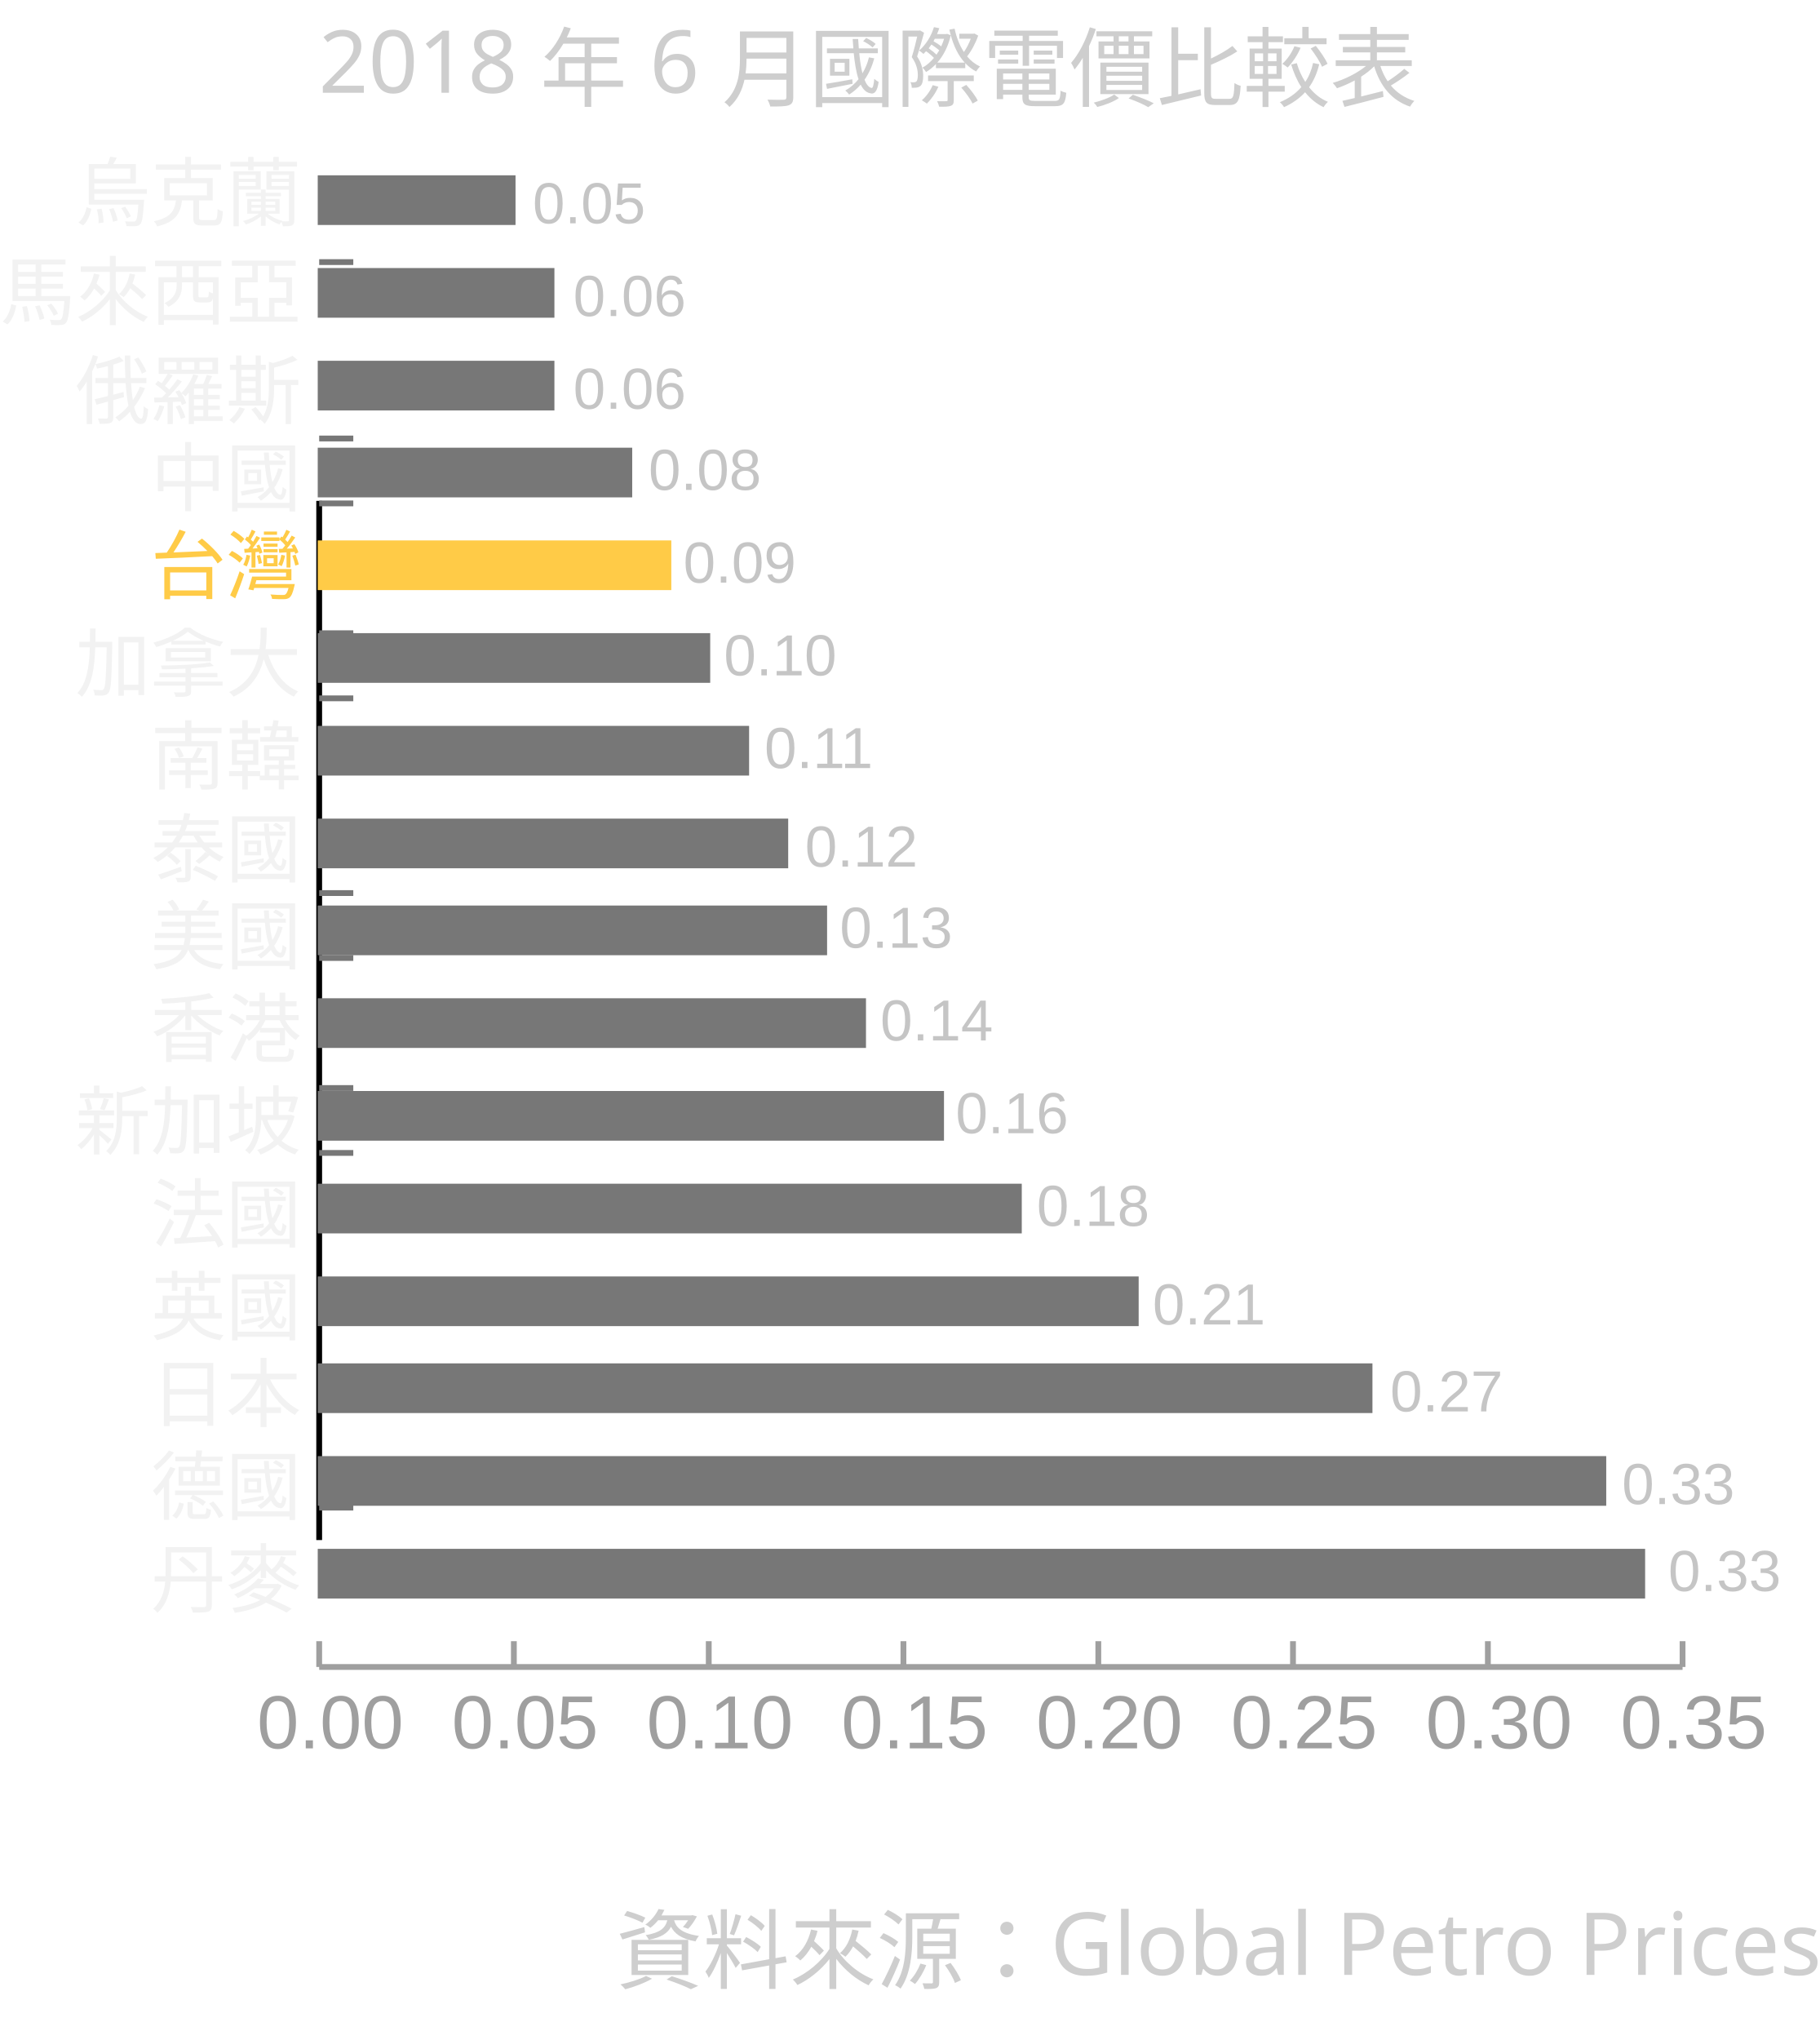
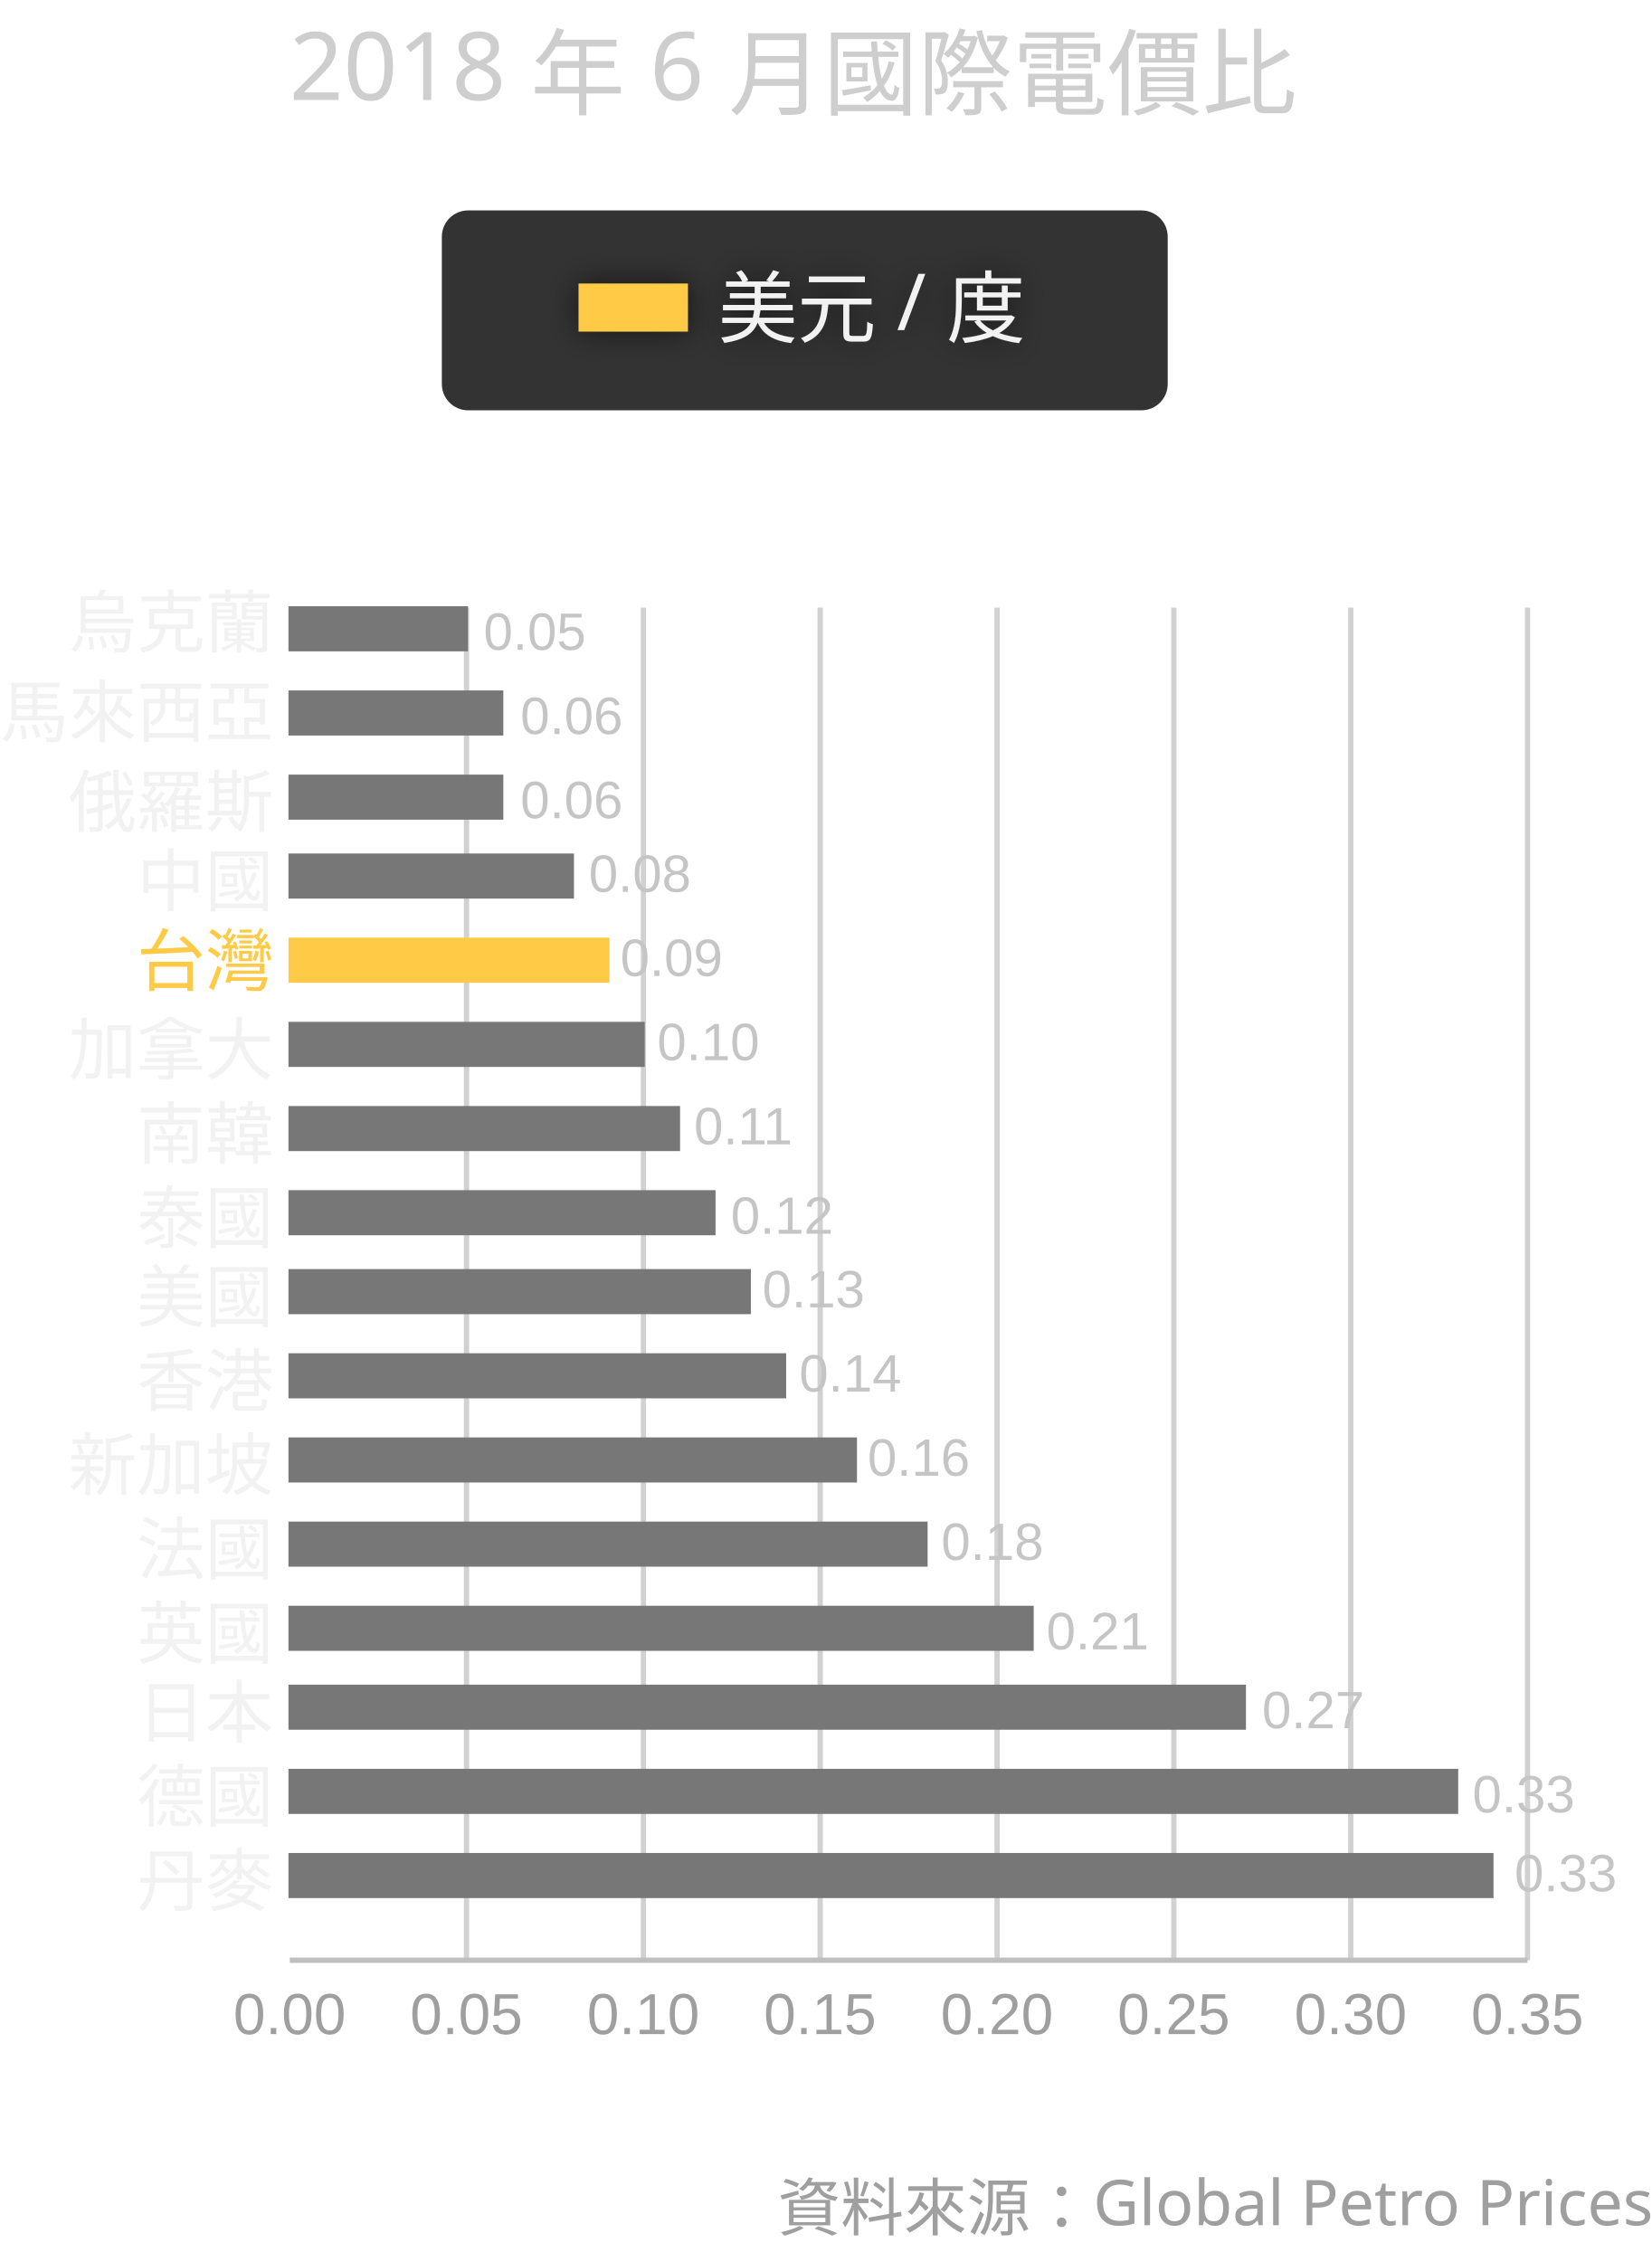
- <svg xmlns="http://www.w3.org/2000/svg" width="314" height="352" viewBox="0 0 314 352">
-   <g id="Q2_chart2" transform="translate(-54 -932)">
-     <text id="資料來源_Global_Petro_Prices" data-name="資料來源：Global Petro Prices" transform="translate(55 1258)" fill="#cecece" font-size="15" font-family="MicrosoftJhengHeiRegular, Microsoft JhengHei">
-       <tspan x="105.285" y="16">資料來源：Global Petro Prices</tspan>
+ <svg xmlns="http://www.w3.org/2000/svg" width="314" height="430" viewBox="0 0 314 430">
+   <defs>
+     <filter id="Path_1087" x="101" y="44.896" width="38.779" height="27.131" filterUnits="userSpaceOnUse">
+       <feOffset input="SourceAlpha" />
+       <feGaussianBlur stdDeviation="3" result="blur" />
+       <feFlood flood-opacity="0.6" />
+       <feComposite operator="in" in2="blur" />
+       <feComposite in="SourceGraphic" />
+     </filter>
+     <filter id="_美元_度" x="124.209" y="39" width="81" height="38" filterUnits="userSpaceOnUse">
+       <feOffset input="SourceAlpha" />
+       <feGaussianBlur stdDeviation="3" result="blur-2" />
+       <feFlood flood-opacity="0.6" />
+       <feComposite operator="in" in2="blur-2" />
+       <feComposite in="SourceGraphic" />
+     </filter>
+   </defs>
+   <g id="Q2_chart2" transform="translate(-54 -847)">
+     <text id="資料來源_Global_Petro_Prices" data-name="資料來源：Global Petro Prices" transform="translate(55 1258)" fill="#9f9f9f" font-size="12" font-family="MicrosoftJhengHeiRegular, Microsoft JhengHei">
+       <tspan x="146.828" y="13">資料來源：Global Petro Prices</tspan>
    </text>
-     <text id="_2018_年_6_月國際電價比較表" data-name="2018 年 6 月國際電價比較表" transform="translate(109 932)" fill="#cecece" font-size="15" font-family="MicrosoftJhengHeiBold, Microsoft JhengHei">
-       <tspan x="0" y="16">2018 年 6 月國際電價比較表</tspan>
+     <text id="_2018_年_6_月國際電價比較表" data-name="2018 年 6 月國際電價比較表" transform="translate(109 847)" fill="#cecece" font-size="18" font-family="MicrosoftJhengHeiBold, Microsoft JhengHei">
+       <tspan x="0" y="19">2018 年 6 月國際電價比</tspan>
    </text>
-     <text id="_0.00" data-name="0.00" transform="translate(98.356 1233.676)" fill="#9f9f9f" font-size="13" font-family="ArialMT, Arial">
+     <text id="_0.00" data-name="0.00" transform="translate(98.356 1233.676)" fill="#9f9f9f" font-size="11" font-family="ArialMT, Arial">
      <tspan x="0" y="0">0.00</tspan>
    </text>
-     <text id="_0.05" data-name="0.05" transform="translate(131.957 1233.676)" fill="#9f9f9f" font-size="13" font-family="ArialMT, Arial">
+     <text id="_0.05" data-name="0.05" transform="translate(131.957 1233.676)" fill="#9f9f9f" font-size="11" font-family="ArialMT, Arial">
      <tspan x="0" y="0">0.05</tspan>
    </text>
-     <text id="_0.10" data-name="0.10" transform="translate(165.593 1233.676)" fill="#9f9f9f" font-size="13" font-family="ArialMT, Arial">
+     <text id="_0.10" data-name="0.10" transform="translate(165.593 1233.676)" fill="#9f9f9f" font-size="11" font-family="ArialMT, Arial">
      <tspan x="0" y="0">0.10</tspan>
    </text>
-     <text id="_0.15" data-name="0.15" transform="translate(199.194 1233.676)" fill="#9f9f9f" font-size="13" font-family="ArialMT, Arial">
+     <text id="_0.15" data-name="0.15" transform="translate(199.194 1233.676)" fill="#9f9f9f" font-size="11" font-family="ArialMT, Arial">
      <tspan x="0" y="0">0.15</tspan>
    </text>
-     <text id="_0.20" data-name="0.20" transform="translate(232.831 1233.676)" fill="#9f9f9f" font-size="13" font-family="ArialMT, Arial">
+     <text id="_0.20" data-name="0.20" transform="translate(232.831 1233.676)" fill="#9f9f9f" font-size="11" font-family="ArialMT, Arial">
      <tspan x="0" y="0">0.20</tspan>
    </text>
-     <text id="_0.25" data-name="0.25" transform="translate(266.432 1233.676)" fill="#9f9f9f" font-size="13" font-family="ArialMT, Arial">
+     <text id="_0.25" data-name="0.25" transform="translate(266.432 1233.676)" fill="#9f9f9f" font-size="11" font-family="ArialMT, Arial">
      <tspan x="0" y="0">0.25</tspan>
    </text>
-     <text id="_0.30" data-name="0.30" transform="translate(300.069 1233.676)" fill="#9f9f9f" font-size="13" font-family="ArialMT, Arial">
+     <text id="_0.30" data-name="0.30" transform="translate(300.069 1233.676)" fill="#9f9f9f" font-size="11" font-family="ArialMT, Arial">
      <tspan x="0" y="0">0.30</tspan>
    </text>
-     <text id="_0.35" data-name="0.35" transform="translate(333.669 1233.676)" fill="#9f9f9f" font-size="13" font-family="ArialMT, Arial">
+     <text id="_0.35" data-name="0.35" transform="translate(333.669 1233.676)" fill="#9f9f9f" font-size="11" font-family="ArialMT, Arial">
      <tspan x="0" y="0">0.35</tspan>
    </text>
-     <line id="Line_135" data-name="Line 135" x2="235.314" transform="translate(109.09 1219.635)" fill="none" stroke="#9f9f9f" stroke-miterlimit="10" stroke-width="1" />
-     <line id="Line_136" data-name="Line 136" y1="4.451" transform="translate(109.09 1215.183)" fill="none" stroke="#9f9f9f" stroke-miterlimit="10" stroke-width="1" />
-     <line id="Line_137" data-name="Line 137" y1="4.451" transform="translate(142.69 1215.183)" fill="none" stroke="#9f9f9f" stroke-miterlimit="10" stroke-width="1" />
-     <line id="Line_138" data-name="Line 138" y1="4.451" transform="translate(176.327 1215.183)" fill="none" stroke="#9f9f9f" stroke-miterlimit="10" stroke-width="1" />
-     <line id="Line_139" data-name="Line 139" y1="4.451" transform="translate(209.928 1215.183)" fill="none" stroke="#9f9f9f" stroke-miterlimit="10" stroke-width="1" />
-     <line id="Line_140" data-name="Line 140" y1="4.451" transform="translate(243.565 1215.183)" fill="none" stroke="#9f9f9f" stroke-miterlimit="10" stroke-width="1" />
-     <line id="Line_141" data-name="Line 141" y1="4.451" transform="translate(277.165 1215.183)" fill="none" stroke="#9f9f9f" stroke-miterlimit="10" stroke-width="1" />
-     <line id="Line_142" data-name="Line 142" y1="4.451" transform="translate(310.802 1215.183)" fill="none" stroke="#9f9f9f" stroke-miterlimit="10" stroke-width="1" />
-     <line id="Line_143" data-name="Line 143" y1="4.451" transform="translate(344.403 1215.183)" fill="none" stroke="#9f9f9f" stroke-miterlimit="10" stroke-width="1" />
-     <line id="Line_144" data-name="Line 144" y1="179.312" transform="translate(109.09 1018.424)" fill="none" stroke="#000" stroke-miterlimit="10" stroke-width="1" />
-     <line id="Line_145" data-name="Line 145" x2="5.887" transform="translate(109.09 1192.137)" fill="none" stroke="#777" stroke-miterlimit="10" stroke-width="1" />
-     <line id="Line_146" data-name="Line 146" x2="5.887" transform="translate(109.09 1130.936)" fill="none" stroke="#777" stroke-miterlimit="10" stroke-width="1" />
-     <line id="Line_147" data-name="Line 147" x2="5.887" transform="translate(109.09 1119.736)" fill="none" stroke="#777" stroke-miterlimit="10" stroke-width="1" />
-     <line id="Line_148" data-name="Line 148" x2="5.887" transform="translate(109.09 1108.536)" fill="none" stroke="#777" stroke-miterlimit="10" stroke-width="1" />
-     <line id="Line_149" data-name="Line 149" x2="5.887" transform="translate(109.09 1097.3)" fill="none" stroke="#777" stroke-miterlimit="10" stroke-width="1" />
-     <line id="Line_150" data-name="Line 150" x2="5.887" transform="translate(109.09 1086.099)" fill="none" stroke="#777" stroke-miterlimit="10" stroke-width="1" />
-     <line id="Line_151" data-name="Line 151" x2="5.887" transform="translate(109.09 1074.899)" fill="none" stroke="#777" stroke-miterlimit="10" stroke-width="1" />
-     <line id="Line_152" data-name="Line 152" x2="5.887" transform="translate(109.09 1063.699)" fill="none" stroke="#777" stroke-miterlimit="10" stroke-width="1" />
-     <line id="Line_153" data-name="Line 153" x2="5.887" transform="translate(109.09 1052.498)" fill="none" stroke="#777" stroke-miterlimit="10" stroke-width="1" />
-     <line id="Line_154" data-name="Line 154" x2="5.887" transform="translate(109.09 1041.262)" fill="none" stroke="#777" stroke-miterlimit="10" stroke-width="1" />
-     <line id="Line_155" data-name="Line 155" x2="5.887" transform="translate(109.09 1030.062)" fill="none" stroke="#777" stroke-miterlimit="10" stroke-width="1" />
-     <line id="Line_156" data-name="Line 156" x2="5.887" transform="translate(109.09 1018.862)" fill="none" stroke="#777" stroke-miterlimit="10" stroke-width="1" />
-     <line id="Line_157" data-name="Line 157" x2="5.887" transform="translate(109.09 1007.661)" fill="none" stroke="#777" stroke-miterlimit="10" stroke-width="1" />
-     <line id="Line_158" data-name="Line 158" x2="5.887" transform="translate(109.09 996.461)" fill="none" stroke="#777" stroke-miterlimit="10" stroke-width="1" />
-     <line id="Line_159" data-name="Line 159" x2="5.887" transform="translate(109.09 977.225)" fill="none" stroke="#777" stroke-miterlimit="10" stroke-width="1" />
-     <line id="Line_160" data-name="Line 160" x2="5.887" transform="translate(109.09 966.025)" fill="none" stroke="#777" stroke-miterlimit="10" stroke-width="1" />
+     <g id="line" transform="translate(0 -252.683)" opacity="0.37">
+       <line id="Line_137" data-name="Line 137" y1="257.134" transform="translate(142.69 1215.183)" fill="none" stroke="#828282" stroke-miterlimit="10" stroke-width="1" />
+       <line id="Line_138" data-name="Line 138" y1="257.134" transform="translate(176.327 1215.183)" fill="none" stroke="#828282" stroke-miterlimit="10" stroke-width="1" />
+       <line id="Line_139" data-name="Line 139" y1="257.134" transform="translate(209.928 1215.183)" fill="none" stroke="#828282" stroke-miterlimit="10" stroke-width="1" />
+       <line id="Line_140" data-name="Line 140" y1="257.134" transform="translate(243.565 1215.183)" fill="none" stroke="#828282" stroke-miterlimit="10" stroke-width="1" />
+       <line id="Line_141" data-name="Line 141" y1="257.134" transform="translate(277.165 1215.183)" fill="none" stroke="#828282" stroke-miterlimit="10" stroke-width="1" />
+       <line id="Line_142" data-name="Line 142" y1="257.134" transform="translate(310.802 1215.183)" fill="none" stroke="#828282" stroke-miterlimit="10" stroke-width="1" />
+       <line id="Line_143" data-name="Line 143" y1="257.134" transform="translate(344.403 1215.183)" fill="none" stroke="#828282" stroke-miterlimit="10" stroke-width="1" />
+       <line id="Line_135" data-name="Line 135" x2="235.314" transform="translate(109.09 1472.318)" fill="none" stroke="#515151" stroke-miterlimit="10" stroke-width="1" />
+     </g>
    <rect id="Rectangle_910" data-name="Rectangle 910" width="33.637" height="8.07" transform="translate(109.09 962.5)" fill="#777" stroke="#777" stroke-miterlimit="10" stroke-width="0.5" />
    <rect id="Rectangle_911" data-name="Rectangle 911" width="40.35" height="8.07" transform="translate(109.09 978.5)" fill="#777" stroke="#777" stroke-miterlimit="10" stroke-width="0.5" />
    <rect id="Rectangle_912" data-name="Rectangle 912" width="40.35" height="8.07" transform="translate(109.09 994.5)" fill="#777" stroke="#777" stroke-miterlimit="10" stroke-width="0.5" />
    <rect id="Rectangle_913" data-name="Rectangle 913" width="53.776" height="8.07" transform="translate(109.09 1009.5)" fill="#777" stroke="#777" stroke-miterlimit="10" stroke-width="0.5" />
    <rect id="Rectangle_914" data-name="Rectangle 914" width="60.525" height="8.07" transform="translate(109.09 1025.5)" fill="#ffcb47" stroke="#ffcb47" stroke-miterlimit="10" stroke-width="0.5" />
    <rect id="Rectangle_915" data-name="Rectangle 915" width="67.238" height="8.07" transform="translate(109.09 1041.5)" fill="#777" stroke="#777" stroke-miterlimit="10" stroke-width="0.5" />
    <rect id="Rectangle_916" data-name="Rectangle 916" width="73.951" height="8.07" transform="translate(109.09 1057.5)" fill="#777" stroke="#777" stroke-miterlimit="10" stroke-width="0.5" />
    <rect id="Rectangle_917" data-name="Rectangle 917" width="80.699" height="8.07" transform="translate(109.09 1073.5)" fill="#777" stroke="#777" stroke-miterlimit="10" stroke-width="0.5" />
    <rect id="Rectangle_918" data-name="Rectangle 918" width="87.412" height="8.07" transform="translate(109.09 1088.5)" fill="#777" stroke="#777" stroke-miterlimit="10" stroke-width="0.5" />
    <rect id="Rectangle_919" data-name="Rectangle 919" width="94.125" height="8.07" transform="translate(109.09 1104.5)" fill="#777" stroke="#777" stroke-miterlimit="10" stroke-width="0.5" />
    <rect id="Rectangle_920" data-name="Rectangle 920" width="107.587" height="8.07" transform="translate(109.09 1120.5)" fill="#777" stroke="#777" stroke-miterlimit="10" stroke-width="0.5" />
    <rect id="Rectangle_921" data-name="Rectangle 921" width="121.013" height="8.07" transform="translate(109.09 1136.5)" fill="#777" stroke="#777" stroke-miterlimit="10" stroke-width="0.5" />
    <rect id="Rectangle_922" data-name="Rectangle 922" width="141.188" height="8.07" transform="translate(109.09 1152.5)" fill="#777" stroke="#777" stroke-miterlimit="10" stroke-width="0.5" />
    <rect id="Rectangle_923" data-name="Rectangle 923" width="181.538" height="8.07" transform="translate(109.09 1167.5)" fill="#777" stroke="#777" stroke-miterlimit="10" stroke-width="0.5" />
    <rect id="Rectangle_924" data-name="Rectangle 924" width="221.888" height="8.07" transform="translate(109.09 1183.5)" fill="#777" stroke="#777" stroke-miterlimit="10" stroke-width="0.5" />
    <rect id="Rectangle_925" data-name="Rectangle 925" width="228.601" height="8.07" transform="translate(109.09 1199.5)" fill="#777" stroke="#777" stroke-miterlimit="10" stroke-width="0.5" />
    <text id="烏克蘭" transform="translate(67 970)" fill="#f2f2f2" font-size="13" font-family="MicrosoftJhengHeiRegular, Microsoft JhengHei">
      <tspan x="0" y="0">烏克蘭</tspan>
    </text>
    <text id="中國" transform="translate(80 1019.184)" fill="#f2f2f2" font-size="13" font-family="MicrosoftJhengHeiRegular, Microsoft JhengHei">
      <tspan x="0" y="0">中國</tspan>
    </text>
    <text id="馬來西亞" transform="translate(54 987.061)" fill="#f2f2f2" font-size="13" font-family="MicrosoftJhengHeiRegular, Microsoft JhengHei">
      <tspan x="0" y="0">馬來西亞</tspan>
    </text>
    <text id="台灣" transform="translate(80 1034.353)" fill="#ffcb47" font-size="13" font-family="MicrosoftJhengHeiRegular, Microsoft JhengHei">
      <tspan x="0" y="0">台灣</tspan>
    </text>
    <text id="俄羅斯" transform="translate(67 1004.122)" fill="#f2f2f2" font-size="13" font-family="MicrosoftJhengHeiRegular, Microsoft JhengHei">
      <tspan x="0" y="0">俄羅斯</tspan>
    </text>
    <text id="加拿大" transform="translate(67 1051.198)" fill="#f2f2f2" font-size="13" font-family="MicrosoftJhengHeiRegular, Microsoft JhengHei">
      <tspan x="0" y="0">加拿大</tspan>
    </text>
    <text id="美國" transform="translate(80 1098.198)" fill="#f2f2f2" font-size="13" font-family="MicrosoftJhengHeiRegular, Microsoft JhengHei">
      <tspan x="0" y="0">美國</tspan>
    </text>
    <text id="日本" transform="translate(80 1177.198)" fill="#f2f2f2" font-size="13" font-family="MicrosoftJhengHeiRegular, Microsoft JhengHei">
      <tspan x="0" y="0">日本</tspan>
    </text>
    <text id="南韓" transform="translate(80 1067.198)" fill="#f2f2f2" font-size="13" font-family="MicrosoftJhengHeiRegular, Microsoft JhengHei">
      <tspan x="0" y="0">南韓</tspan>
    </text>
    <text id="法國" transform="translate(80 1146.198)" fill="#f2f2f2" font-size="13" font-family="MicrosoftJhengHeiRegular, Microsoft JhengHei">
      <tspan x="0" y="0">法國</tspan>
    </text>
    <text id="香港" transform="translate(80 1114.198)" fill="#f2f2f2" font-size="13" font-family="MicrosoftJhengHeiRegular, Microsoft JhengHei">
      <tspan x="0" y="0">香港</tspan>
    </text>
    <text id="德國" transform="translate(80 1193.198)" fill="#f2f2f2" font-size="13" font-family="MicrosoftJhengHeiRegular, Microsoft JhengHei">
      <tspan x="0" y="0">德國</tspan>
    </text>
    <text id="泰國" transform="translate(80 1083.198)" fill="#f2f2f2" font-size="13" font-family="MicrosoftJhengHeiRegular, Microsoft JhengHei">
      <tspan x="0" y="0">泰國</tspan>
    </text>
    <text id="英國" transform="translate(80 1162.198)" fill="#f2f2f2" font-size="13" font-family="MicrosoftJhengHeiRegular, Microsoft JhengHei">
      <tspan x="0" y="0">英國</tspan>
    </text>
    <text id="新加坡" transform="translate(67 1130.198)" fill="#f2f2f2" font-size="13" font-family="MicrosoftJhengHeiRegular, Microsoft JhengHei">
      <tspan x="0" y="0">新加坡</tspan>
    </text>
    <text id="丹麥" transform="translate(80 1209.198)" fill="#f2f2f2" font-size="13" font-family="MicrosoftJhengHeiRegular, Microsoft JhengHei">
      <tspan x="0" y="0">丹麥</tspan>
    </text>
    <text id="_0.05-2" data-name="0.05" transform="translate(145.937 970.533)" fill="#c5c5c5" font-size="10" font-family="ArialMT, Arial">
      <tspan x="0" y="0">0.05</tspan>
    </text>
    <text id="_0.06" data-name="0.06" transform="translate(152.937 986.533)" fill="#c5c5c5" font-size="10" font-family="ArialMT, Arial">
      <tspan x="0" y="0">0.06</tspan>
    </text>
    <text id="_0.06-2" data-name="0.06" transform="translate(152.937 1002.533)" fill="#c5c5c5" font-size="10" font-family="ArialMT, Arial">
      <tspan x="0" y="0">0.06</tspan>
    </text>
    <text id="_0.08" data-name="0.08" transform="translate(165.937 1016.533)" fill="#c5c5c5" font-size="10" font-family="ArialMT, Arial">
      <tspan x="0" y="0">0.08</tspan>
    </text>
    <text id="_0.09" data-name="0.09" transform="translate(171.937 1032.533)" fill="#c5c5c5" font-size="10" font-family="ArialMT, Arial">
      <tspan x="0" y="0">0.09</tspan>
    </text>
    <text id="_0.10-2" data-name="0.10" transform="translate(178.937 1048.533)" fill="#c5c5c5" font-size="10" font-family="ArialMT, Arial">
      <tspan x="0" y="0">0.10</tspan>
    </text>
    <text id="_0.11" data-name="0.11" transform="translate(185.937 1064.533)" fill="#c5c5c5" font-size="10" font-family="ArialMT, Arial">
      <tspan x="0" y="0">0.11</tspan>
    </text>
    <text id="_0.12" data-name="0.12" transform="translate(192.937 1081.533)" fill="#c5c5c5" font-size="10" font-family="ArialMT, Arial">
      <tspan x="0" y="0">0.12</tspan>
    </text>
    <text id="_0.13" data-name="0.13" transform="translate(198.937 1095.533)" fill="#c5c5c5" font-size="10" font-family="ArialMT, Arial">
      <tspan x="0" y="0">0.13</tspan>
    </text>
    <text id="_0.14" data-name="0.14" transform="translate(205.937 1111.533)" fill="#c5c5c5" font-size="10" font-family="ArialMT, Arial">
      <tspan x="0" y="0">0.14</tspan>
    </text>
    <text id="_0.16" data-name="0.16" transform="translate(218.937 1127.533)" fill="#c5c5c5" font-size="10" font-family="ArialMT, Arial">
      <tspan x="0" y="0">0.16</tspan>
    </text>
    <text id="_0.18" data-name="0.18" transform="translate(232.937 1143.533)" fill="#c5c5c5" font-size="10" font-family="ArialMT, Arial">
      <tspan x="0" y="0">0.18</tspan>
    </text>
    <text id="_0.21" data-name="0.21" transform="translate(252.937 1160.533)" fill="#c5c5c5" font-size="10" font-family="ArialMT, Arial">
      <tspan x="0" y="0">0.21</tspan>
    </text>
    <text id="_0.27" data-name="0.27" transform="translate(293.937 1175.533)" fill="#c5c5c5" font-size="10" font-family="ArialMT, Arial">
      <tspan x="0" y="0">0.27</tspan>
    </text>
    <text id="_0.33" data-name="0.33" transform="translate(333.937 1191.533)" fill="#c5c5c5" font-size="10" font-family="ArialMT, Arial">
      <tspan x="0" y="0">0.33</tspan>
    </text>
    <text id="_0.33-2" data-name="0.33" transform="translate(341.937 1206.533)" fill="#c5c5c5" font-size="10" font-family="ArialMT, Arial">
      <tspan x="0" y="0">0.33</tspan>
    </text>
+     <g id="tag" transform="translate(3 557)">
+       <rect id="BG" width="138" height="38" rx="5" transform="translate(135 330)" fill="#333" />
+       <g id="Group_960" data-name="Group 960" transform="translate(8 3.274)">
+         <g id="BTN_NO2" transform="translate(153 333.726)">
+           <g transform="matrix(1, 0, 0, 1, -110, -47)" filter="url(#Path_1087)">
+             <path id="Path_1087-2" data-name="Path 1087" d="M361.7,643.4h20.779v9.131H361.7V643.4Z" transform="translate(-251.7 -589.5)" fill="#ffcb47" fill-rule="evenodd" />
+           </g>
+           <g transform="matrix(1, 0, 0, 1, -110, -47)" filter="url(#_美元_度)">
+             <text id="_美元_度-2" data-name=" 美元 / 度" transform="translate(133.21 64)" fill="#f2f2f2" font-size="15" font-family="MicrosoftJhengHeiRegular, Microsoft JhengHei">
+               <tspan x="0" y="0" xml:space="preserve"> 美元 / 度</tspan>
+             </text>
+           </g>
+         </g>
+       </g>
+     </g>
  </g>
</svg>
